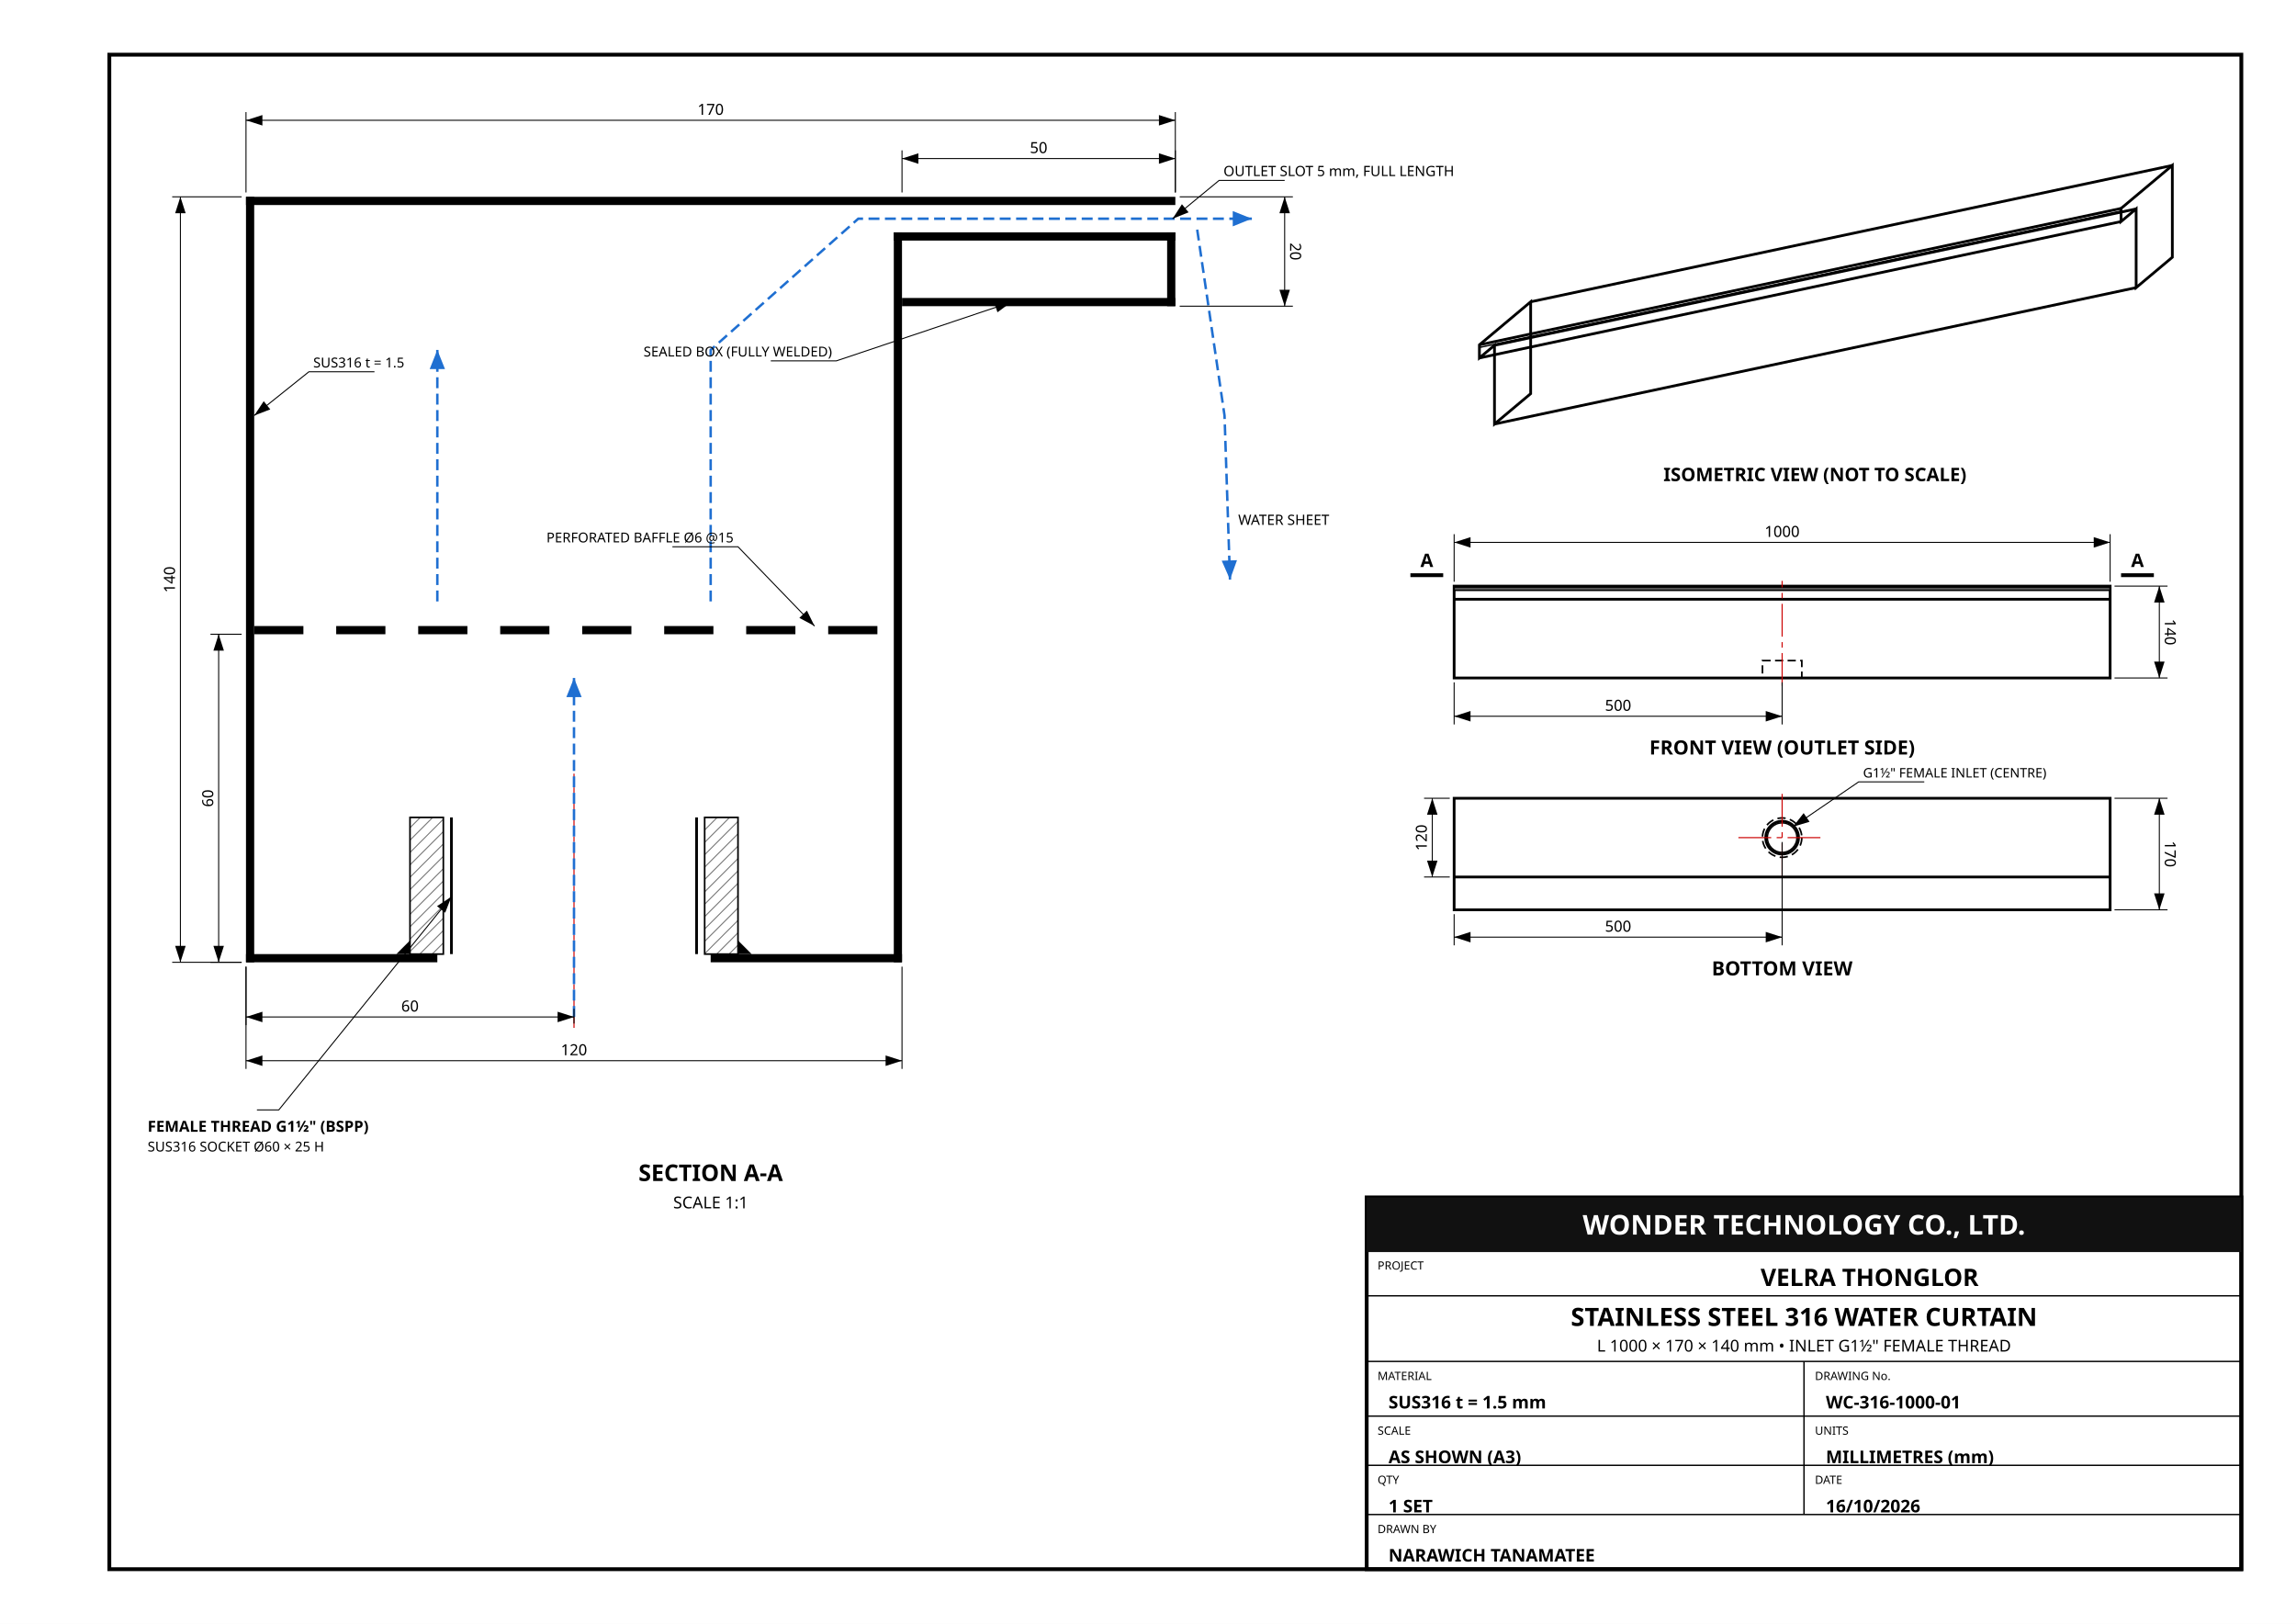
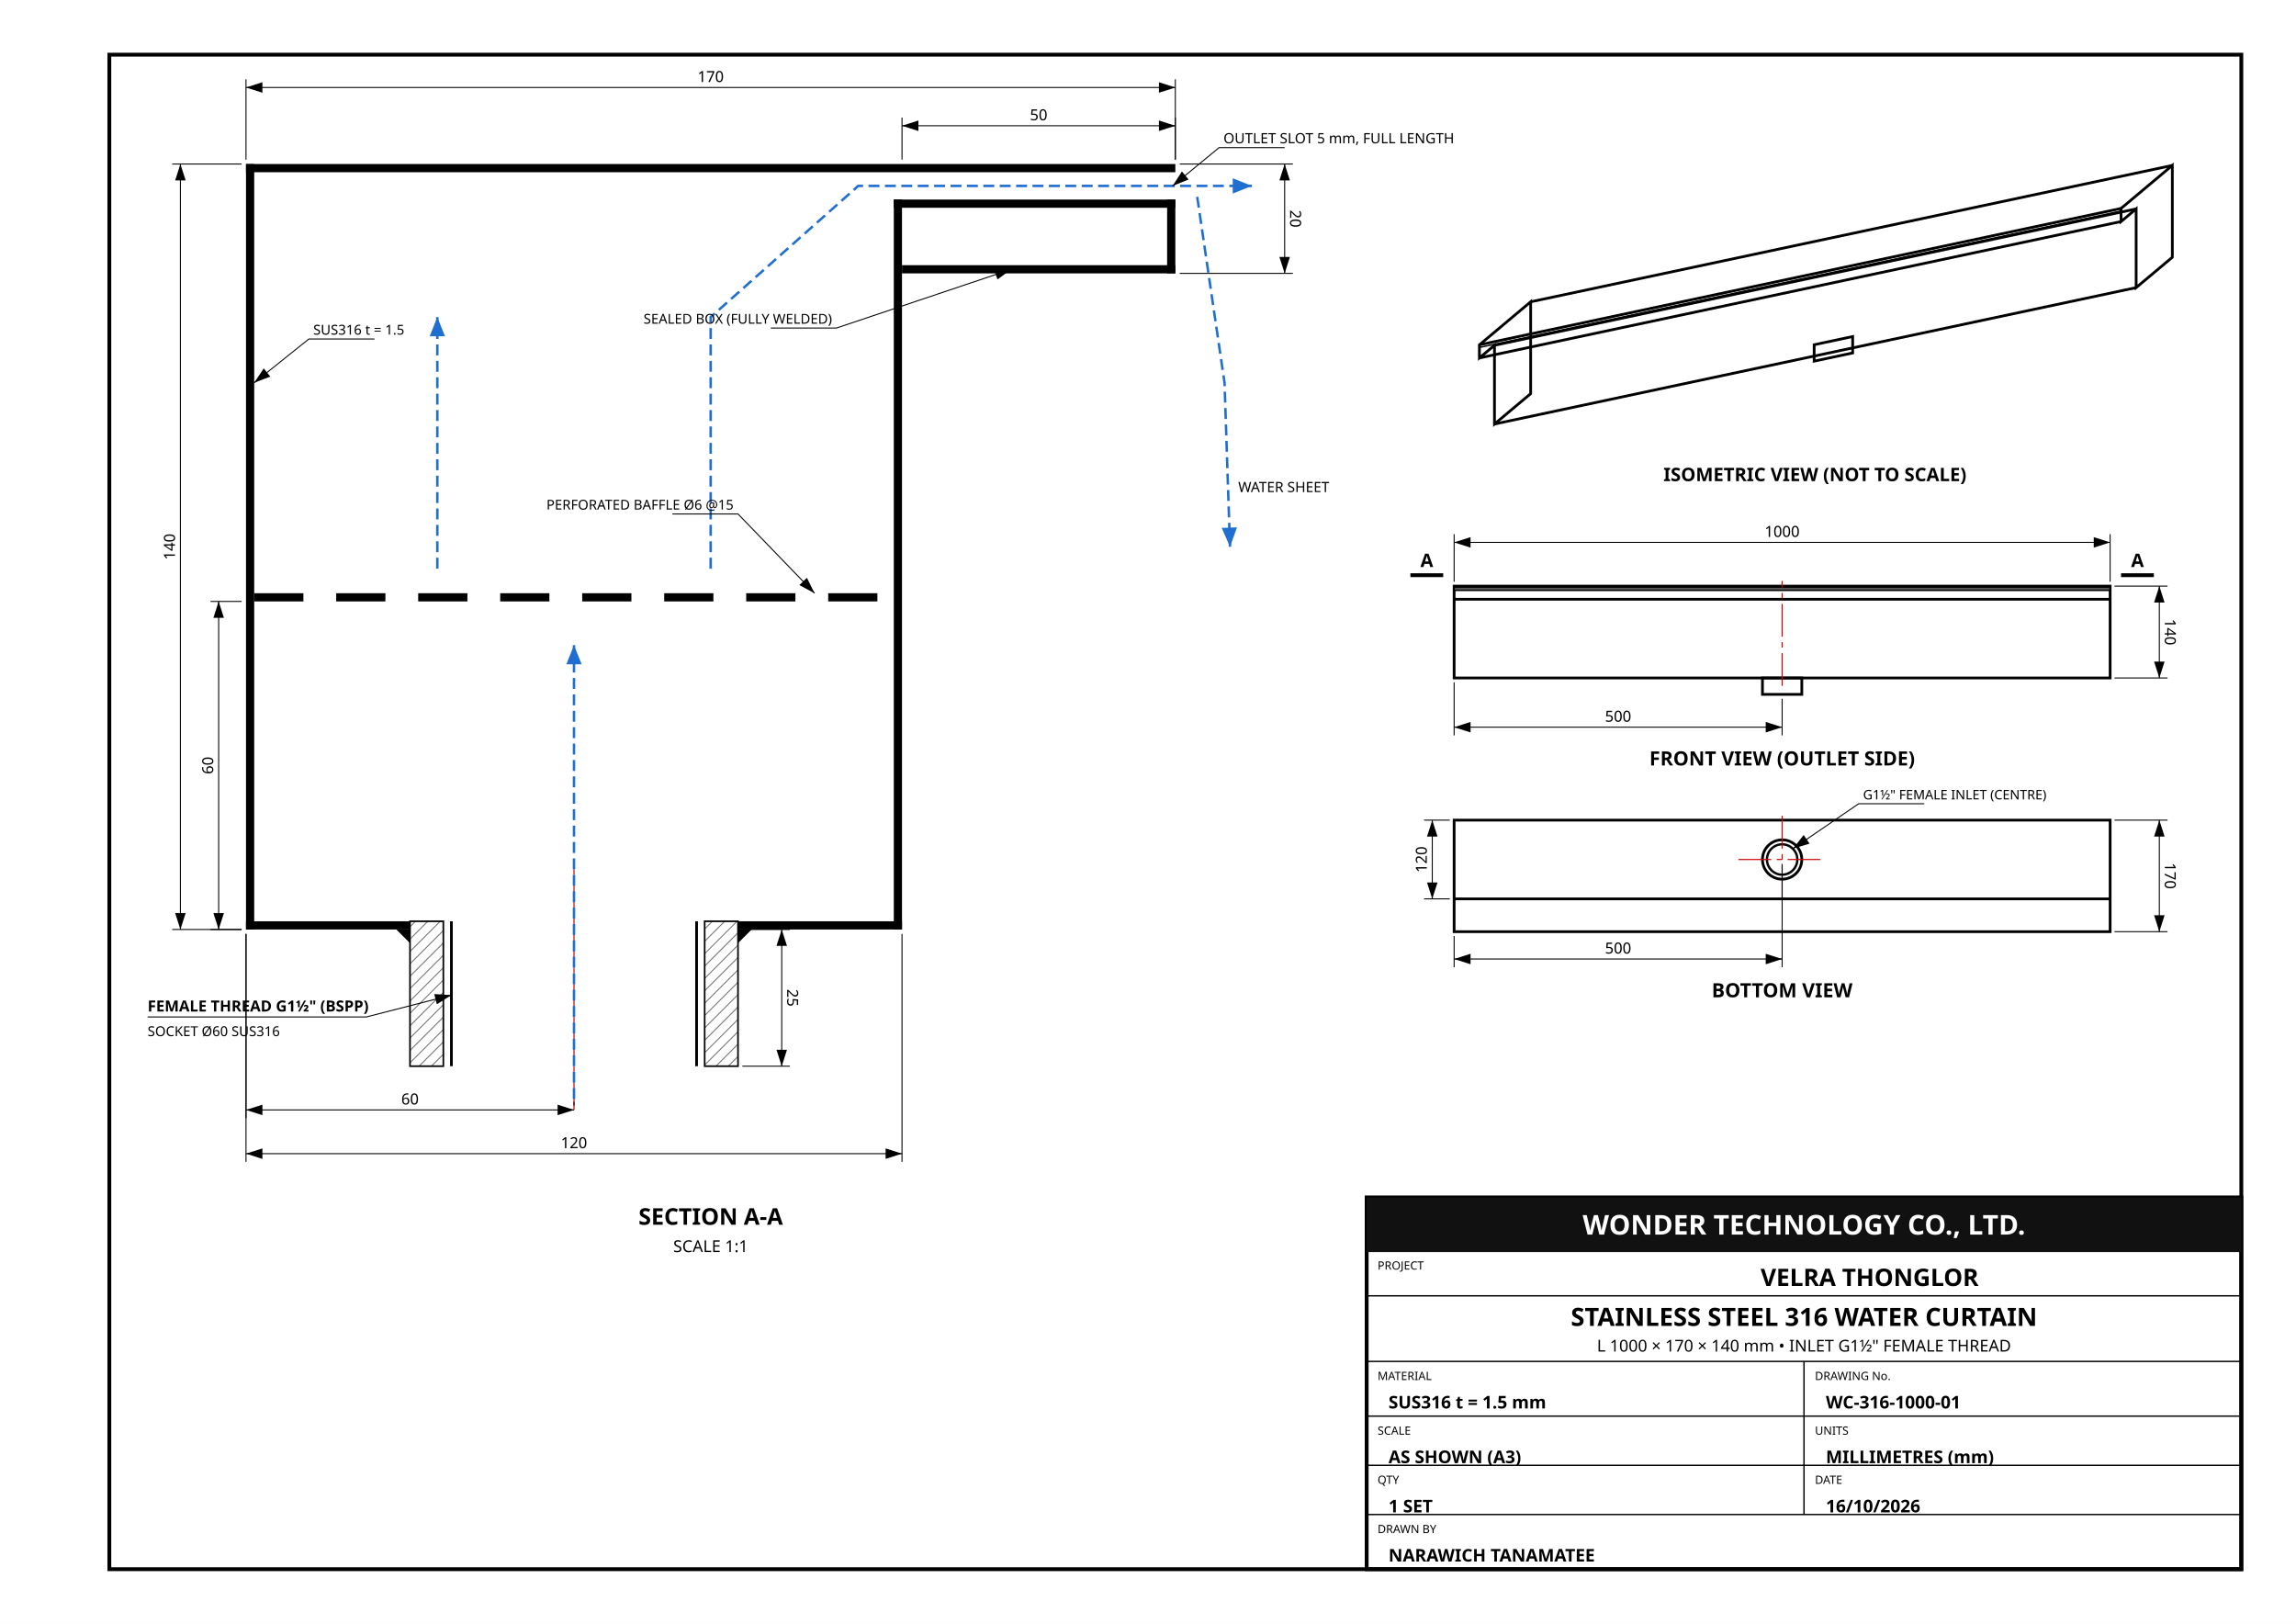
<svg xmlns="http://www.w3.org/2000/svg" width="420mm" height="297mm" viewBox="0 0 420 297">
  <defs>
    <marker id="ar" viewBox="0 0 10 10" refX="10" refY="5" markerWidth="3" markerHeight="3" markerUnits="userSpaceOnUse" orient="auto-start-reverse">
      <path d="M0,1.8 L10,5 L0,8.2 z" fill="#000" />
    </marker>
    <marker id="flow" viewBox="0 0 10 10" refX="10" refY="5" markerWidth="3.5" markerHeight="3.5" markerUnits="userSpaceOnUse" orient="auto">
      <path d="M0,1 L10,5 L0,9 z" fill="#1f6fd1" />
    </marker>
    <pattern id="hatch" width="1.6" height="1.6" patternUnits="userSpaceOnUse" patternTransform="rotate(45)">
      <line x1="0" y1="0" x2="0" y2="1.6" stroke="#000" stroke-width="0.18" />
    </pattern>
  </defs>
  <style>
text{font-family:Loma, 'Noto Sans Thai', Garuda, sans-serif;fill:#000}
.vis{fill:none;stroke:#000;stroke-width:0.5}
.thin{fill:none;stroke:#000;stroke-width:0.25}
.hid{fill:none;stroke:#000;stroke-width:0.3;stroke-dasharray:1.5 0.8}
.ctr{fill:none;stroke:#c00;stroke-width:0.2;stroke-dasharray:6 1 1 1}
.dim{fill:none;stroke:#000;stroke-width:0.18}
.dimarrow{fill:none;stroke:#000;stroke-width:0.18;marker-start:url(#ar);marker-end:url(#ar)}
.lead{fill:none;stroke:#000;stroke-width:0.18;marker-start:url(#ar)}
.sec{fill:#000;stroke:none}
.hatch{fill:url(#hatch);stroke:#000;stroke-width:0.3}
.slot{fill:#555;stroke:none}
.flow{fill:none;stroke:#1f6fd1;stroke-width:0.45;stroke-dasharray:2 1;marker-end:url(#flow)}
.inv{fill:#fff}
.frame{fill:none;stroke:#000;stroke-width:0.7}
.cut{fill:none;stroke:#000;stroke-width:0.7}
</style>
  <rect x="0" y="0" width="420" height="297" fill="#fff" />
  <rect class="frame" x="20" y="10" width="390" height="277" />
-   <rect class="sec" x="45" y="36" width="1.5" height="140" />
-   <rect class="sec" x="45" y="36" width="170" height="1.5" />
-   <rect class="sec" x="45" y="174.5" width="35" height="1.5" />
-   <rect class="sec" x="130" y="174.5" width="35" height="1.5" />
-   <rect class="sec" x="163.5" y="42.5" width="1.5" height="133.5" />
-   <rect class="sec" x="165" y="54.5" width="50" height="1.5" />
-   <rect class="sec" x="213.5" y="42.5" width="1.5" height="13.5" />
-   <rect class="sec" x="163.5" y="42.5" width="51.5" height="1.5" />
-   <rect class="sec" x="46.5" y="114.5" width="9" height="1.5" />
-   <rect class="sec" x="61.5" y="114.5" width="9" height="1.5" />
-   <rect class="sec" x="76.5" y="114.5" width="9" height="1.5" />
-   <rect class="sec" x="91.5" y="114.5" width="9" height="1.5" />
-   <rect class="sec" x="106.5" y="114.5" width="9" height="1.5" />
-   <rect class="sec" x="121.5" y="114.5" width="9" height="1.5" />
-   <rect class="sec" x="136.5" y="114.5" width="9" height="1.5" />
-   <rect class="sec" x="151.5" y="114.5" width="9" height="1.5" />
-   <rect class="hatch" x="75" y="149.5" width="6.099" height="25" />
-   <line class="vis" x1="82.578" y1="174.5" x2="82.578" y2="149.5" />
-   <rect class="hatch" x="128.901" y="149.5" width="6.099" height="25" />
-   <line class="vis" x1="127.422" y1="174.5" x2="127.422" y2="149.5" />
-   <polygon class="sec" points="75,174.5 72.5,174.5 75,172" />
-   <polygon class="sec" points="135,174.5 137.5,174.5 135,172" />
-   <line class="ctr" x1="105" y1="188" x2="105" y2="141.5" />
-   <polyline class="flow" points="105,186 105,124" />
-   <polyline class="flow" points="80,110 80,64" />
-   <polyline class="flow" points="130,110 130,64 157,40 229,40" />
-   <polyline class="flow" points="219,42 224,76 225,106" />
-   <text class="txt" x="226.5" y="96" font-size="2.6" text-anchor="start" font-weight="normal">WATER SHEET</text>
-   <line class="dim" x1="45" y1="35.2" x2="45" y2="20.5" />
-   <line class="dim" x1="215" y1="35.2" x2="215" y2="20.5" />
-   <line class="dimarrow" x1="45" y1="22" x2="215" y2="22" />
-   <text class="txt" x="130" y="21" font-size="2.8" text-anchor="middle" font-weight="normal">170</text>
-   <line class="dim" x1="165" y1="35.2" x2="165" y2="27.5" />
-   <line class="dim" x1="215" y1="35.2" x2="215" y2="27.5" />
-   <line class="dimarrow" x1="165" y1="29" x2="215" y2="29" />
-   <text class="txt" x="190" y="28" font-size="2.8" text-anchor="middle" font-weight="normal">50</text>
-   <line class="dim" x1="45" y1="176.8" x2="45" y2="195.5" />
-   <line class="dim" x1="165" y1="176.8" x2="165" y2="195.5" />
-   <line class="dimarrow" x1="45" y1="194" x2="165" y2="194" />
-   <text class="txt" x="105" y="193" font-size="2.8" text-anchor="middle" font-weight="normal">120</text>
-   <line class="dim" x1="45" y1="176.8" x2="45" y2="187.5" />
-   <line class="dim" x1="105" y1="187.2" x2="105" y2="184.5" />
-   <line class="dimarrow" x1="45" y1="186" x2="105" y2="186" />
-   <text class="txt" x="75" y="185" font-size="2.8" text-anchor="middle" font-weight="normal">60</text>
-   <line class="dim" x1="44.2" y1="36" x2="31.5" y2="36" />
-   <line class="dim" x1="44.2" y1="176" x2="31.5" y2="176" />
-   <line class="dimarrow" x1="33" y1="36" x2="33" y2="176" />
-   <text class="txt" x="32" y="106" font-size="2.8" text-anchor="middle" font-weight="normal" transform="rotate(-90 32 106)">140</text>
-   <line class="dim" x1="44.2" y1="116" x2="38.5" y2="116" />
-   <line class="dim" x1="44.2" y1="176" x2="38.5" y2="176" />
-   <line class="dimarrow" x1="40" y1="116" x2="40" y2="176" />
-   <text class="txt" x="39" y="146" font-size="2.8" text-anchor="middle" font-weight="normal" transform="rotate(-90 39 146)">60</text>
-   <line class="dim" x1="215.8" y1="36" x2="236.5" y2="36" />
-   <line class="dim" x1="215.8" y1="56" x2="236.5" y2="56" />
-   <line class="dimarrow" x1="235" y1="36" x2="235" y2="56" />
-   <text class="txt" x="236" y="46" font-size="2.8" text-anchor="middle" font-weight="normal" transform="rotate(90 236 46)">20</text>
-   <polyline class="lead" points="214.5,40 223,33 235,33" />
-   <text class="txt" x="223.8" y="32.2" font-size="2.6" text-anchor="start" font-weight="normal">OUTLET SLOT 5 mm, FULL LENGTH</text>
-   <polyline class="lead" points="82.578,164 51,203 47,203" />
-   <text class="txt" x="27" y="207" font-size="2.8" text-anchor="start" font-weight="bold">FEMALE THREAD G1½" (BSPP)</text>
-   <text class="txt" x="27" y="210.6" font-size="2.5" text-anchor="start" font-weight="normal">SUS316 SOCKET Ø60 × 25 H</text>
-   <polyline class="lead" points="149,114.5 135,100 123,100" />
-   <text class="txt" x="134.2" y="99.2" font-size="2.5" text-anchor="end" font-weight="normal">PERFORATED BAFFLE Ø6 @15</text>
-   <polyline class="lead" points="46.5,76 56.5,68 68.5,68" />
-   <text class="txt" x="57.3" y="67.2" font-size="2.5" text-anchor="start" font-weight="normal">SUS316 t = 1.5</text>
-   <polyline class="lead" points="185,55.25 153,66 141,66" />
-   <text class="txt" x="152.2" y="65.2" font-size="2.5" text-anchor="end" font-weight="normal">SEALED BOX (FULLY WELDED)</text>
-   <text class="txt" x="130" y="216" font-size="4.2" text-anchor="middle" font-weight="bold">SECTION A-A</text>
-   <text class="txt" x="130" y="221" font-size="3.0" text-anchor="middle" font-weight="normal">SCALE 1:1</text>
+   <rect class="sec" x="45" y="30" width="1.5" height="140" />
+   <rect class="sec" x="45" y="30" width="170" height="1.5" />
+   <rect class="sec" x="45" y="168.5" width="30" height="1.5" />
+   <rect class="sec" x="135" y="168.5" width="30" height="1.5" />
+   <rect class="sec" x="163.5" y="36.5" width="1.5" height="133.5" />
+   <rect class="sec" x="165" y="48.5" width="50" height="1.5" />
+   <rect class="sec" x="213.5" y="36.5" width="1.5" height="13.5" />
+   <rect class="sec" x="163.5" y="36.5" width="51.5" height="1.5" />
+   <rect class="sec" x="46.5" y="108.5" width="9" height="1.5" />
+   <rect class="sec" x="61.5" y="108.5" width="9" height="1.5" />
+   <rect class="sec" x="76.5" y="108.5" width="9" height="1.5" />
+   <rect class="sec" x="91.5" y="108.5" width="9" height="1.5" />
+   <rect class="sec" x="106.5" y="108.5" width="9" height="1.5" />
+   <rect class="sec" x="121.5" y="108.5" width="9" height="1.5" />
+   <rect class="sec" x="136.5" y="108.5" width="9" height="1.5" />
+   <rect class="sec" x="151.5" y="108.5" width="9" height="1.5" />
+   <rect class="hatch" x="75" y="168.5" width="6.099" height="26.5" />
+   <line class="vis" x1="82.578" y1="195" x2="82.578" y2="168.5" />
+   <rect class="hatch" x="128.901" y="168.5" width="6.099" height="26.5" />
+   <line class="vis" x1="127.422" y1="195" x2="127.422" y2="168.5" />
+   <polygon class="sec" points="75,170 72.5,170 75,172.5" />
+   <polygon class="sec" points="135,170 137.5,170 135,172.5" />
+   <line class="ctr" x1="105" y1="203" x2="105" y2="158.5" />
+   <polyline class="flow" points="105,201 105,118" />
+   <polyline class="flow" points="80,104 80,58" />
+   <polyline class="flow" points="130,104 130,58 157,34 229,34" />
+   <polyline class="flow" points="219,36 224,70 225,100" />
+   <text class="txt" x="226.5" y="90" font-size="2.6" text-anchor="start" font-weight="normal">WATER SHEET</text>
+   <line class="dim" x1="45" y1="29.2" x2="45" y2="14.5" />
+   <line class="dim" x1="215" y1="29.2" x2="215" y2="14.5" />
+   <line class="dimarrow" x1="45" y1="16" x2="215" y2="16" />
+   <text class="txt" x="130" y="15" font-size="2.8" text-anchor="middle" font-weight="normal">170</text>
+   <line class="dim" x1="165" y1="29.2" x2="165" y2="21.5" />
+   <line class="dim" x1="215" y1="29.2" x2="215" y2="21.5" />
+   <line class="dimarrow" x1="165" y1="23" x2="215" y2="23" />
+   <text class="txt" x="190" y="22" font-size="2.8" text-anchor="middle" font-weight="normal">50</text>
+   <line class="dim" x1="45" y1="170.8" x2="45" y2="212.5" />
+   <line class="dim" x1="165" y1="170.8" x2="165" y2="212.5" />
+   <line class="dimarrow" x1="45" y1="211" x2="165" y2="211" />
+   <text class="txt" x="105" y="210" font-size="2.8" text-anchor="middle" font-weight="normal">120</text>
+   <line class="dim" x1="45" y1="170.8" x2="45" y2="204.5" />
+   <line class="dim" x1="105" y1="202.2" x2="105" y2="201.5" />
+   <line class="dimarrow" x1="45" y1="203" x2="105" y2="203" />
+   <text class="txt" x="75" y="202" font-size="2.8" text-anchor="middle" font-weight="normal">60</text>
+   <line class="dim" x1="135.8" y1="170" x2="144.5" y2="170" />
+   <line class="dim" x1="135.8" y1="195" x2="144.5" y2="195" />
+   <line class="dimarrow" x1="143" y1="170" x2="143" y2="195" />
+   <text class="txt" x="144" y="182.5" font-size="2.8" text-anchor="middle" font-weight="normal" transform="rotate(90 144 182.5)">25</text>
+   <line class="dim" x1="44.2" y1="30" x2="31.5" y2="30" />
+   <line class="dim" x1="44.2" y1="170" x2="31.5" y2="170" />
+   <line class="dimarrow" x1="33" y1="30" x2="33" y2="170" />
+   <text class="txt" x="32" y="100" font-size="2.8" text-anchor="middle" font-weight="normal" transform="rotate(-90 32 100)">140</text>
+   <line class="dim" x1="44.2" y1="110" x2="38.5" y2="110" />
+   <line class="dim" x1="44.2" y1="170" x2="38.5" y2="170" />
+   <line class="dimarrow" x1="40" y1="110" x2="40" y2="170" />
+   <text class="txt" x="39" y="140" font-size="2.8" text-anchor="middle" font-weight="normal" transform="rotate(-90 39 140)">60</text>
+   <line class="dim" x1="215.8" y1="30" x2="236.5" y2="30" />
+   <line class="dim" x1="215.8" y1="50" x2="236.5" y2="50" />
+   <line class="dimarrow" x1="235" y1="30" x2="235" y2="50" />
+   <text class="txt" x="236" y="40" font-size="2.8" text-anchor="middle" font-weight="normal" transform="rotate(90 236 40)">20</text>
+   <polyline class="lead" points="214.5,34 223,27 235,27" />
+   <text class="txt" x="223.8" y="26.2" font-size="2.6" text-anchor="start" font-weight="normal">OUTLET SLOT 5 mm, FULL LENGTH</text>
+   <polyline class="lead" points="82.578,182 67,186 27,186" />
+   <text class="txt" x="27" y="185" font-size="2.8" text-anchor="start" font-weight="bold">FEMALE THREAD G1½" (BSPP)</text>
+   <text class="txt" x="27" y="189.5" font-size="2.5" text-anchor="start" font-weight="normal">SOCKET Ø60 SUS316</text>
+   <polyline class="lead" points="149,108.5 135,94 123,94" />
+   <text class="txt" x="134.2" y="93.2" font-size="2.5" text-anchor="end" font-weight="normal">PERFORATED BAFFLE Ø6 @15</text>
+   <polyline class="lead" points="46.5,70 56.5,62 68.5,62" />
+   <text class="txt" x="57.3" y="61.2" font-size="2.5" text-anchor="start" font-weight="normal">SUS316 t = 1.5</text>
+   <polyline class="lead" points="185,49.25 153,60 141,60" />
+   <text class="txt" x="152.2" y="59.2" font-size="2.5" text-anchor="end" font-weight="normal">SEALED BOX (FULLY WELDED)</text>
+   <text class="txt" x="130" y="224" font-size="4.2" text-anchor="middle" font-weight="bold">SECTION A-A</text>
+   <text class="txt" x="130" y="229" font-size="3.0" text-anchor="middle" font-weight="normal">SCALE 1:1</text>
  <rect class="vis" x="266" y="107.2" width="120" height="16.8" />
  <line class="vis" x1="266" y1="109.6" x2="386" y2="109.6" />
  <rect class="slot" x="266.18" y="107.38" width="119.64" height="0.6" />
  <line class="thin" x1="266" y1="107.98" x2="386" y2="107.98" />
  <line class="thin" x1="266" y1="107.38" x2="386" y2="107.38" />
-   <rect class="hid" x="322.4" y="120.82" width="7.2" height="3.18" />
+   <rect class="vis" x="322.4" y="124" width="7.2" height="3" />
  <line class="ctr" x1="326" y1="125.44" x2="326" y2="106.24" />
  <line class="cut" x1="258" y1="105.2" x2="264" y2="105.2" />
  <line class="cut" x1="388" y1="105.2" x2="394" y2="105.2" />
  <text class="txt" x="261" y="103.7" font-size="3.4" text-anchor="middle" font-weight="bold">A</text>
  <text class="txt" x="391" y="103.7" font-size="3.4" text-anchor="middle" font-weight="bold">A</text>
  <line class="dim" x1="266" y1="106.4" x2="266" y2="97.7" />
  <line class="dim" x1="386" y1="106.4" x2="386" y2="97.7" />
  <line class="dimarrow" x1="266" y1="99.2" x2="386" y2="99.2" />
  <text class="txt" x="326" y="98.2" font-size="2.8" text-anchor="middle" font-weight="normal">1000</text>
-   <line class="dim" x1="266" y1="124.8" x2="266" y2="132.5" />
-   <line class="dim" x1="326" y1="124.8" x2="326" y2="132.5" />
-   <line class="dimarrow" x1="266" y1="131" x2="326" y2="131" />
-   <text class="txt" x="296" y="130" font-size="2.8" text-anchor="middle" font-weight="normal">500</text>
+   <line class="dim" x1="266" y1="124.8" x2="266" y2="134.5" />
+   <line class="dim" x1="326" y1="127.8" x2="326" y2="134.5" />
+   <line class="dimarrow" x1="266" y1="133" x2="326" y2="133" />
+   <text class="txt" x="296" y="132" font-size="2.8" text-anchor="middle" font-weight="normal">500</text>
  <line class="dim" x1="386.8" y1="107.2" x2="396.5" y2="107.2" />
  <line class="dim" x1="386.8" y1="124" x2="396.5" y2="124" />
  <line class="dimarrow" x1="395" y1="107.2" x2="395" y2="124" />
  <text class="txt" x="396" y="115.6" font-size="2.8" text-anchor="middle" font-weight="normal" transform="rotate(90 396 115.6)">140</text>
-   <text class="txt" x="326" y="138" font-size="3.6" text-anchor="middle" font-weight="bold">FRONT VIEW (OUTLET SIDE)</text>
-   <rect class="vis" x="266" y="146" width="120" height="20.4" />
-   <line class="vis" x1="266" y1="160.4" x2="386" y2="160.4" />
-   <circle class="vis" cx="326" cy="153.2" r="3" />
-   <circle class="thin" cx="326" cy="153.2" r="2.691" />
-   <circle class="hid" cx="326" cy="153.2" r="3.6" />
-   <line class="ctr" x1="318" y1="153.2" x2="334" y2="153.2" />
-   <line class="ctr" x1="326" y1="145.2" x2="326" y2="161.2" />
-   <line class="dim" x1="386.8" y1="146" x2="396.5" y2="146" />
-   <line class="dim" x1="386.8" y1="166.4" x2="396.5" y2="166.4" />
-   <line class="dimarrow" x1="395" y1="146" x2="395" y2="166.4" />
-   <text class="txt" x="396" y="156.2" font-size="2.8" text-anchor="middle" font-weight="normal" transform="rotate(90 396 156.2)">170</text>
-   <line class="dim" x1="265.2" y1="146" x2="260.5" y2="146" />
-   <line class="dim" x1="265.2" y1="160.4" x2="260.5" y2="160.4" />
-   <line class="dimarrow" x1="262" y1="146" x2="262" y2="160.4" />
-   <text class="txt" x="261" y="153.2" font-size="2.8" text-anchor="middle" font-weight="normal" transform="rotate(-90 261 153.2)">120</text>
-   <line class="dim" x1="266" y1="167.2" x2="266" y2="172.9" />
-   <line class="dim" x1="326" y1="154" x2="326" y2="172.9" />
-   <line class="dimarrow" x1="266" y1="171.4" x2="326" y2="171.4" />
-   <text class="txt" x="296" y="170.4" font-size="2.8" text-anchor="middle" font-weight="normal">500</text>
-   <polyline class="lead" points="328,151.2 340,143 352,143" />
-   <text class="txt" x="340.8" y="142.2" font-size="2.4" text-anchor="start" font-weight="normal">G1½" FEMALE INLET (CENTRE)</text>
-   <text class="txt" x="326" y="178.4" font-size="3.6" text-anchor="middle" font-weight="bold">BOTTOM VIEW</text>
+   <text class="txt" x="326" y="140" font-size="3.6" text-anchor="middle" font-weight="bold">FRONT VIEW (OUTLET SIDE)</text>
+   <rect class="vis" x="266" y="150" width="120" height="20.4" />
+   <line class="vis" x1="266" y1="164.4" x2="386" y2="164.4" />
+   <circle class="thin" cx="326" cy="157.2" r="2.868" />
+   <circle class="thin" cx="326" cy="157.2" r="2.691" />
+   <circle class="vis" cx="326" cy="157.2" r="3.6" />
+   <line class="ctr" x1="318" y1="157.2" x2="334" y2="157.2" />
+   <line class="ctr" x1="326" y1="149.2" x2="326" y2="165.2" />
+   <line class="dim" x1="386.8" y1="150" x2="396.5" y2="150" />
+   <line class="dim" x1="386.8" y1="170.4" x2="396.5" y2="170.4" />
+   <line class="dimarrow" x1="395" y1="150" x2="395" y2="170.4" />
+   <text class="txt" x="396" y="160.2" font-size="2.8" text-anchor="middle" font-weight="normal" transform="rotate(90 396 160.2)">170</text>
+   <line class="dim" x1="265.2" y1="150" x2="260.5" y2="150" />
+   <line class="dim" x1="265.2" y1="164.4" x2="260.5" y2="164.4" />
+   <line class="dimarrow" x1="262" y1="150" x2="262" y2="164.4" />
+   <text class="txt" x="261" y="157.2" font-size="2.8" text-anchor="middle" font-weight="normal" transform="rotate(-90 261 157.2)">120</text>
+   <line class="dim" x1="266" y1="171.2" x2="266" y2="176.9" />
+   <line class="dim" x1="326" y1="158" x2="326" y2="176.9" />
+   <line class="dimarrow" x1="266" y1="175.4" x2="326" y2="175.4" />
+   <text class="txt" x="296" y="174.4" font-size="2.8" text-anchor="middle" font-weight="normal">500</text>
+   <polyline class="lead" points="328,155.2 340,147 352,147" />
+   <text class="txt" x="340.8" y="146.2" font-size="2.4" text-anchor="start" font-weight="normal">G1½" FEMALE INLET (CENTRE)</text>
+   <text class="txt" x="326" y="182.4" font-size="3.6" text-anchor="middle" font-weight="bold">BOTTOM VIEW</text>
  <polygon class="vis" fill="#f2f2f2" points="280,72 273.381,77.554 273.381,63.154 270.624,65.468 270.624,63.068 280,55.2" />
  <polygon class="vis" fill="#f2f2f2" points="397.378,47.051 390.759,52.604 390.759,38.204 388.001,40.518 388.001,38.118 397.378,30.251" />
  <line class="vis" x1="273.381" y1="77.554" x2="390.759" y2="52.604" />
  <line class="vis" x1="273.381" y1="63.154" x2="390.759" y2="38.204" />
  <line class="vis" x1="270.624" y1="65.468" x2="388.001" y2="40.518" />
  <line class="vis" x1="270.624" y1="63.068" x2="388.001" y2="38.118" />
  <line class="vis" x1="280" y1="55.2" x2="397.378" y2="30.251" />
  <line class="thin" x1="270.624" y1="63.548" x2="388.001" y2="38.598" />
+   <polygon class="vis" fill="#f2f2f2" points="331.858,63.051 338.901,61.554 338.901,64.554 331.858,66.051" />
  <text class="txt" x="332" y="88" font-size="3.4" text-anchor="middle" font-weight="bold">ISOMETRIC VIEW (NOT TO SCALE)</text>
  <rect class="frame" x="250" y="219" width="160" height="68" />
  <rect x="250" y="219" width="160" height="10" fill="#111" />
  <text class="inv" x="330" y="225.8" font-size="5.0" text-anchor="middle" font-weight="bold">WONDER TECHNOLOGY CO., LTD.</text>
  <line class="thin" x1="250" y1="237" x2="410" y2="237" />
  <text class="txt" x="252" y="232.2" font-size="2.1" text-anchor="start" font-weight="normal">PROJECT</text>
  <text class="txt" x="342" y="235.2" font-size="4.4" text-anchor="middle" font-weight="bold">VELRA THONGLOR</text>
  <line class="thin" x1="250" y1="249" x2="410" y2="249" />
  <line class="thin" x1="250" y1="259" x2="410" y2="259" />
  <line class="thin" x1="250" y1="268" x2="410" y2="268" />
  <line class="thin" x1="250" y1="277" x2="410" y2="277" />
  <line class="thin" x1="330" y1="249" x2="330" y2="277" />
  <text class="txt" x="330" y="242.5" font-size="4.6" text-anchor="middle" font-weight="bold">STAINLESS STEEL 316 WATER CURTAIN</text>
  <text class="txt" x="330" y="247.2" font-size="3.0" text-anchor="middle" font-weight="normal">L 1000 × 170 × 140 mm  •  INLET G1½" FEMALE THREAD</text>
  <text class="txt" x="252" y="252.4" font-size="2.1" text-anchor="start" font-weight="normal">MATERIAL</text>
  <text class="txt" x="254" y="257.6" font-size="3.2" text-anchor="start" font-weight="bold">SUS316  t = 1.5 mm</text>
  <text class="txt" x="332" y="252.4" font-size="2.1" text-anchor="start" font-weight="normal">DRAWING No.</text>
  <text class="txt" x="334" y="257.6" font-size="3.2" text-anchor="start" font-weight="bold">WC-316-1000-01</text>
  <text class="txt" x="252" y="262.4" font-size="2.1" text-anchor="start" font-weight="normal">SCALE</text>
  <text class="txt" x="254" y="267.6" font-size="3.2" text-anchor="start" font-weight="bold">AS SHOWN (A3)</text>
  <text class="txt" x="332" y="262.4" font-size="2.1" text-anchor="start" font-weight="normal">UNITS</text>
  <text class="txt" x="334" y="267.6" font-size="3.2" text-anchor="start" font-weight="bold">MILLIMETRES (mm)</text>
  <text class="txt" x="252" y="271.4" font-size="2.1" text-anchor="start" font-weight="normal">QTY</text>
  <text class="txt" x="254" y="276.6" font-size="3.2" text-anchor="start" font-weight="bold">1 SET</text>
  <text class="txt" x="332" y="271.4" font-size="2.1" text-anchor="start" font-weight="normal">DATE</text>
  <text class="txt" x="334" y="276.6" font-size="3.2" text-anchor="start" font-weight="bold">16/10/2026</text>
  <text class="txt" x="252" y="280.4" font-size="2.1" text-anchor="start" font-weight="normal">DRAWN BY</text>
  <text class="txt" x="254" y="285.6" font-size="3.2" text-anchor="start" font-weight="bold">NARAWICH TANAMATEE</text>
</svg>
